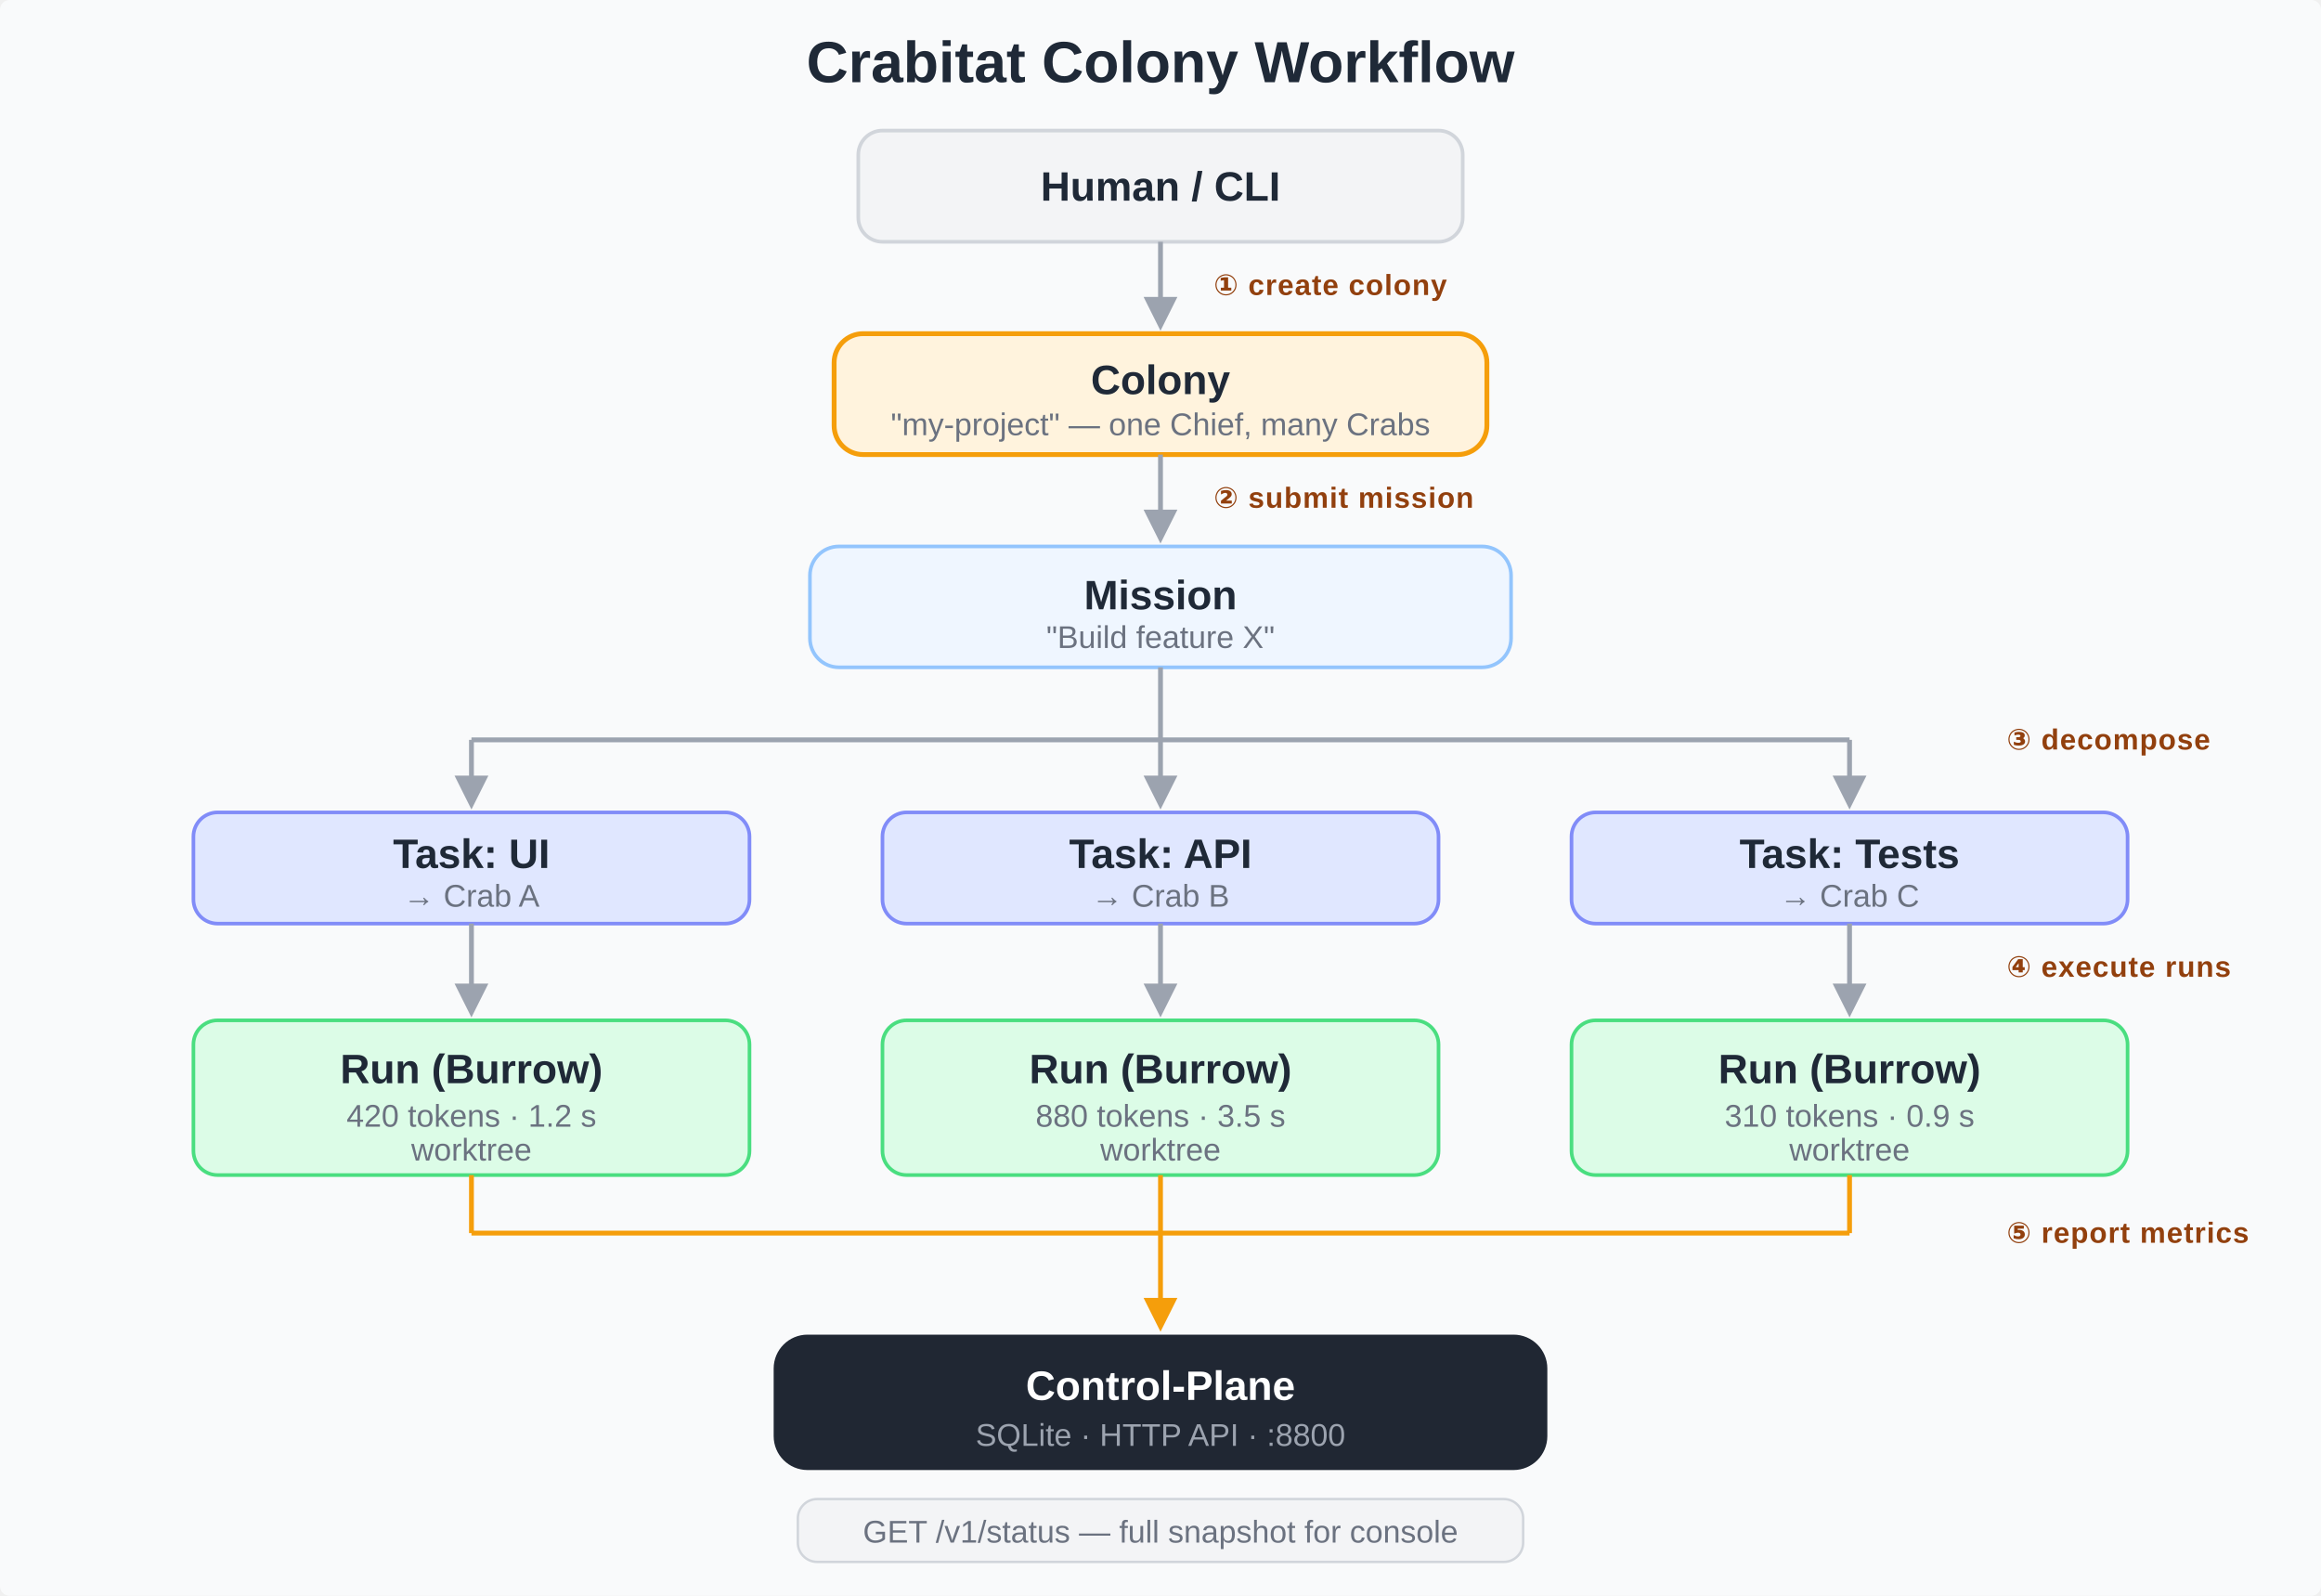
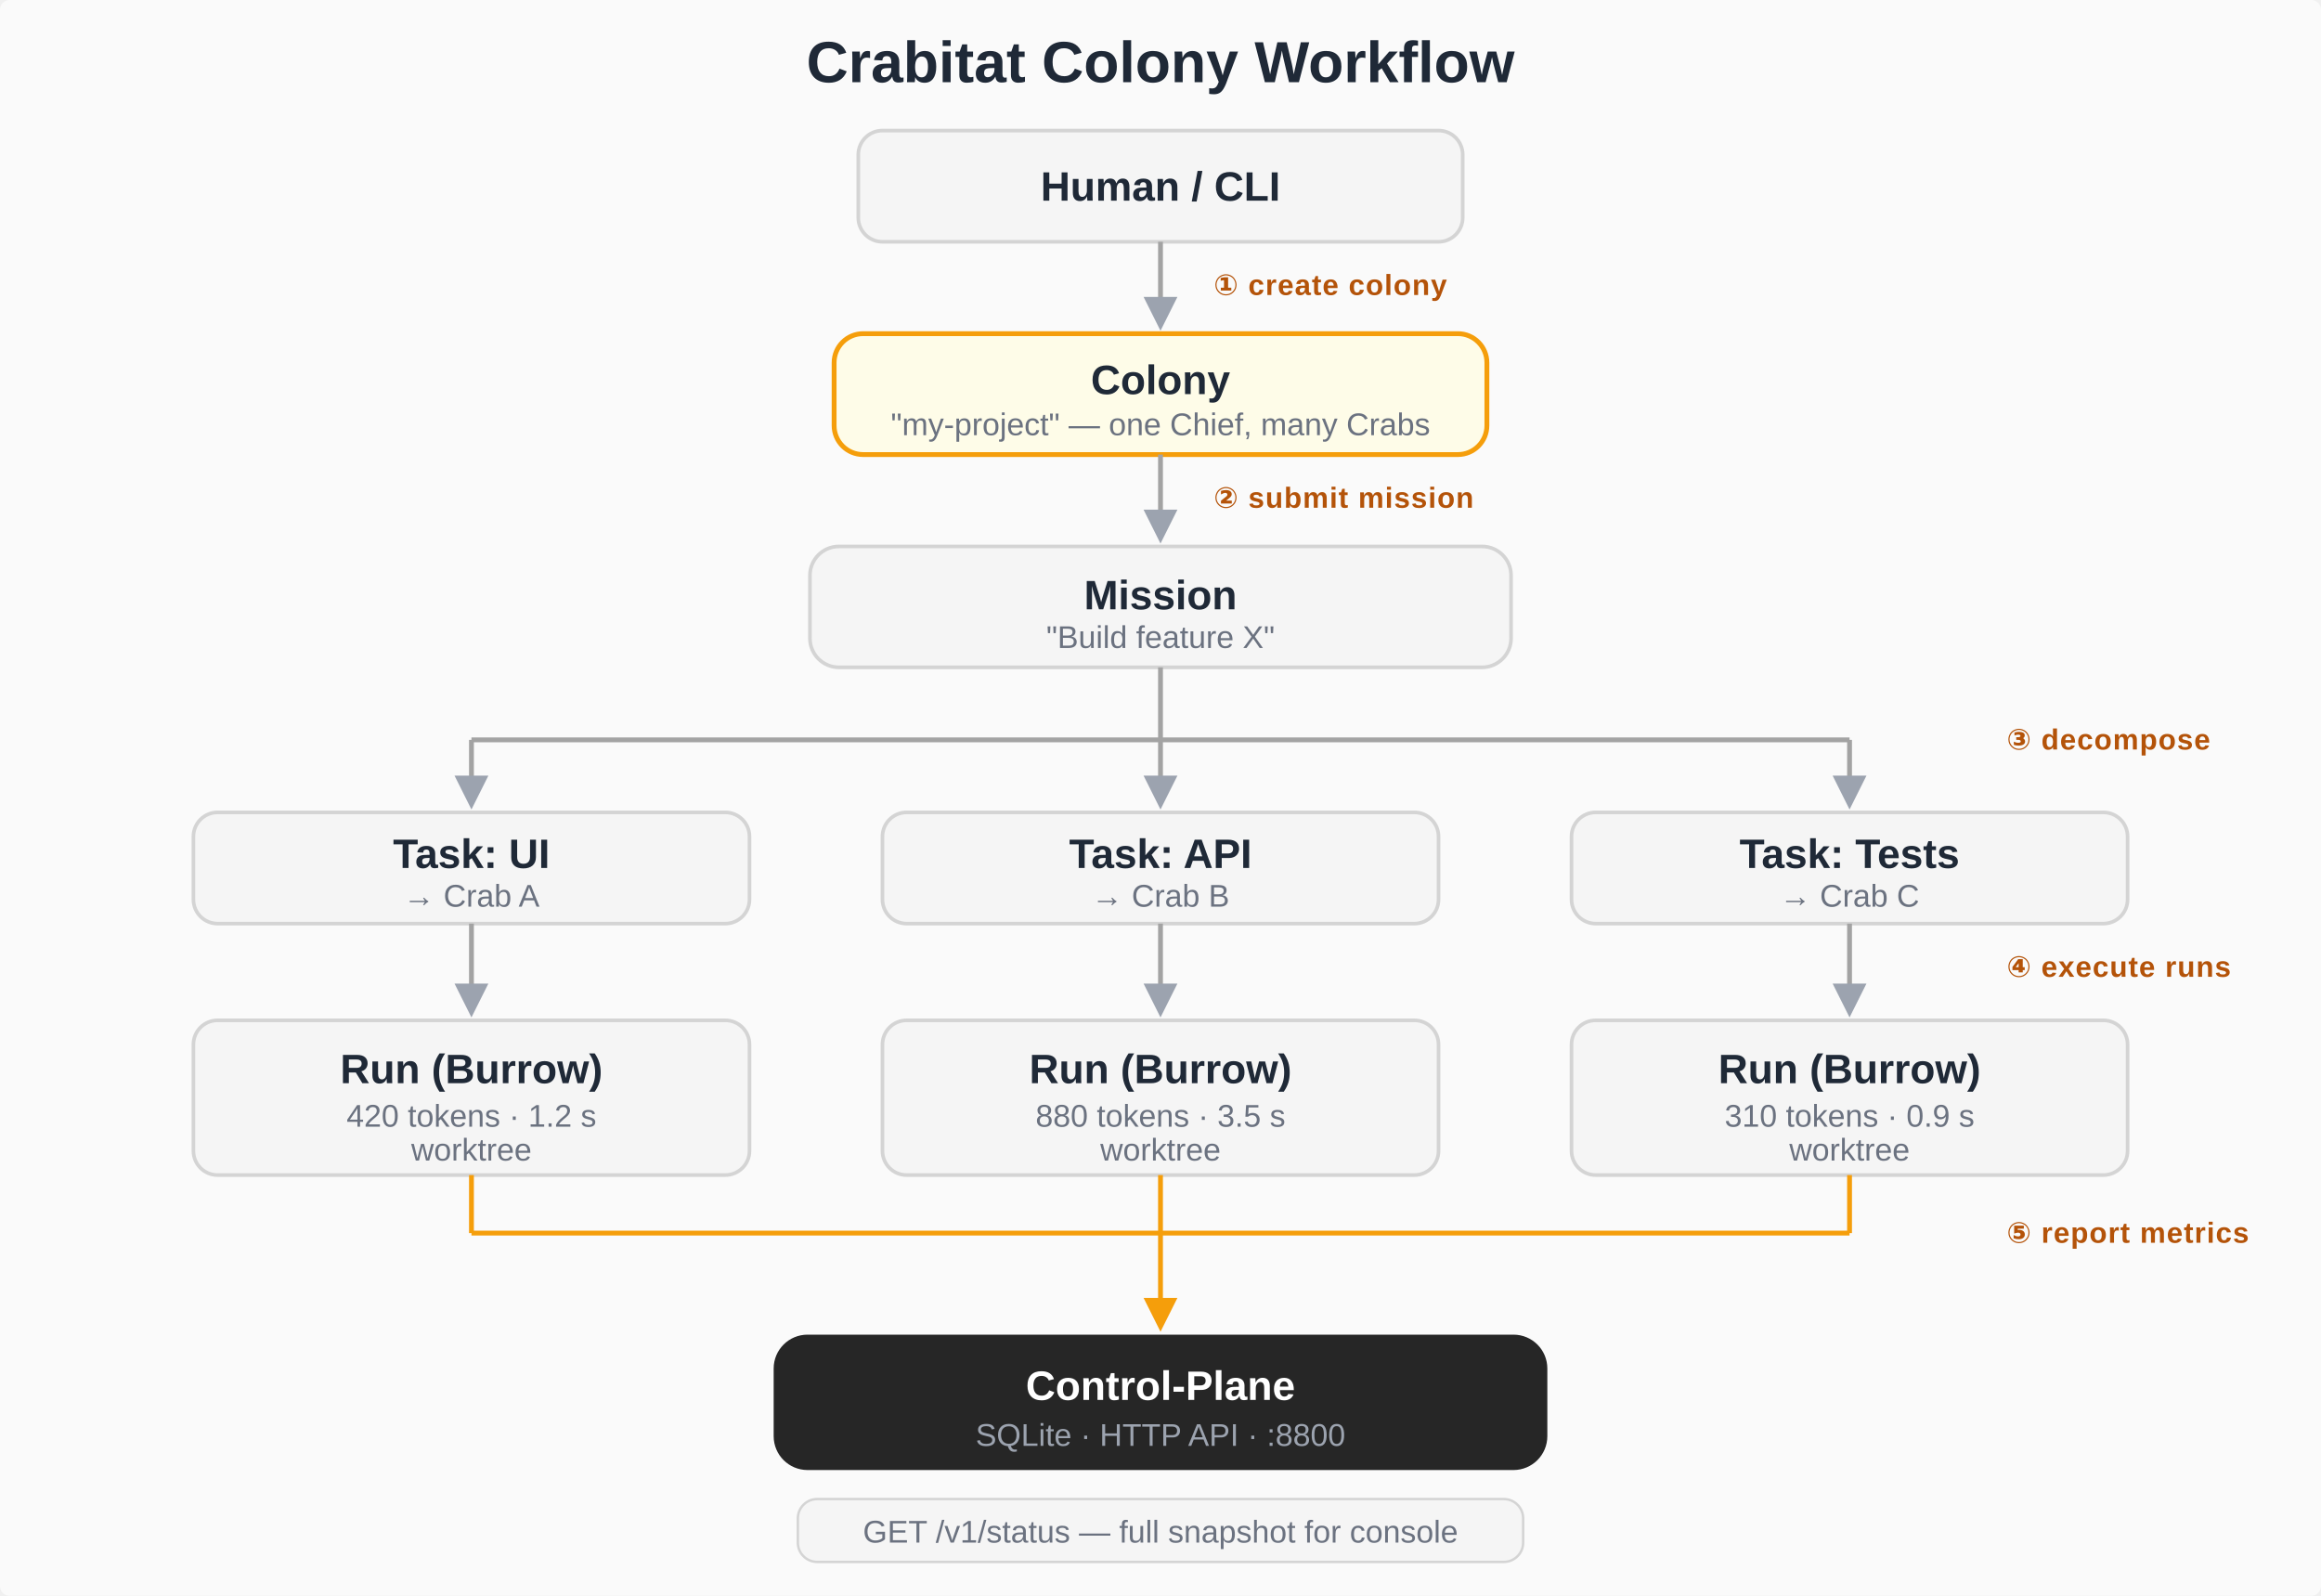
<svg xmlns="http://www.w3.org/2000/svg" viewBox="0 0 960 660" role="img" aria-labelledby="wf-title wf-desc">
  <defs>
    <style>
      .wf-title { font-family: "Helvetica Neue", Arial, sans-serif; fill: #1f2937; font-size: 24px; font-weight: 700; }
      .wf-label { font-family: "Helvetica Neue", Arial, sans-serif; fill: #1f2937; font-size: 17px; font-weight: 600; }
      .wf-sub   { font-family: "Helvetica Neue", Arial, sans-serif; fill: #6b7280; font-size: 13px; }
-       .wf-step  { font-family: "Helvetica Neue", Arial, sans-serif; fill: #92400e; font-size: 12px; font-weight: 600; letter-spacing: 0.4px; }
+       .wf-step  { font-family: "Helvetica Neue", Arial, sans-serif; fill: #b45309; font-size: 12px; font-weight: 600; letter-spacing: 0.4px; }
      .wf-cp    { font-family: "Helvetica Neue", Arial, sans-serif; fill: #ffffff; font-size: 17px; font-weight: 600; }
      .wf-cpsub { font-family: "Helvetica Neue", Arial, sans-serif; fill: #9ca3af; font-size: 13px; }
    </style>
    <marker id="a" viewBox="0 0 10 10" refX="8" refY="5" markerWidth="7" markerHeight="7" orient="auto-start-reverse">
      <path d="M0 0L10 5L0 10z" fill="#9ca3af" />
    </marker>
    <marker id="b" viewBox="0 0 10 10" refX="8" refY="5" markerWidth="7" markerHeight="7" orient="auto-start-reverse">
      <path d="M0 0L10 5L0 10z" fill="#f59e0b" />
    </marker>
  </defs>
-   <rect width="960" height="660" fill="#f9fafb" rx="4" />
+   <rect width="960" height="660" fill="#fafafa" rx="4" />
  <text x="480" y="34" text-anchor="middle" class="wf-title">Crabitat Colony Workflow</text>
-   <rect x="355" y="54" width="250" height="46" rx="10" fill="#f3f4f6" stroke="#d1d5db" stroke-width="1.5" />
+   <rect x="355" y="54" width="250" height="46" rx="10" fill="#f5f5f5" stroke="#d4d4d4" stroke-width="1.5" />
  <text x="480" y="83" text-anchor="middle" class="wf-label">Human / CLI</text>
-   <line x1="480" y1="100" x2="480" y2="134" stroke="#9ca3af" stroke-width="2" marker-end="url(#a)" />
+   <line x1="480" y1="100" x2="480" y2="134" stroke="#a3a3a3" stroke-width="2" marker-end="url(#a)" />
  <text x="502" y="122" class="wf-step">① create colony</text>
-   <rect x="345" y="138" width="270" height="50" rx="12" fill="#fff3dd" stroke="#f59e0b" stroke-width="2" />
+   <rect x="345" y="138" width="270" height="50" rx="12" fill="#fefce8" stroke="#f59e0b" stroke-width="2" />
  <text x="480" y="163" text-anchor="middle" class="wf-label" fill="#92400e">Colony</text>
-   <text x="480" y="180" text-anchor="middle" class="wf-sub" fill="#b45309">"my-project" — one Chief, many Crabs</text>
-   <line x1="480" y1="188" x2="480" y2="222" stroke="#9ca3af" stroke-width="2" marker-end="url(#a)" />
+   <text x="480" y="180" text-anchor="middle" class="wf-sub" fill="#78716c">"my-project" — one Chief, many Crabs</text>
+   <line x1="480" y1="188" x2="480" y2="222" stroke="#a3a3a3" stroke-width="2" marker-end="url(#a)" />
  <text x="502" y="210" class="wf-step">② submit mission</text>
-   <rect x="335" y="226" width="290" height="50" rx="12" fill="#eff6ff" stroke="#93c5fd" stroke-width="1.5" />
-   <text x="480" y="252" text-anchor="middle" class="wf-label" fill="#1e40af">Mission</text>
-   <text x="480" y="268" text-anchor="middle" class="wf-sub" fill="#3b82f6">"Build feature X"</text>
-   <line x1="480" y1="276" x2="480" y2="306" stroke="#9ca3af" stroke-width="2" />
-   <line x1="195" y1="306" x2="765" y2="306" stroke="#9ca3af" stroke-width="2" />
-   <line x1="195" y1="306" x2="195" y2="332" stroke="#9ca3af" stroke-width="2" marker-end="url(#a)" />
-   <line x1="480" y1="306" x2="480" y2="332" stroke="#9ca3af" stroke-width="2" marker-end="url(#a)" />
-   <line x1="765" y1="306" x2="765" y2="332" stroke="#9ca3af" stroke-width="2" marker-end="url(#a)" />
+   <rect x="335" y="226" width="290" height="50" rx="12" fill="#f5f5f5" stroke="#d4d4d4" stroke-width="1.5" />
+   <text x="480" y="252" text-anchor="middle" class="wf-label">Mission</text>
+   <text x="480" y="268" text-anchor="middle" class="wf-sub">"Build feature X"</text>
+   <line x1="480" y1="276" x2="480" y2="306" stroke="#a3a3a3" stroke-width="2" />
+   <line x1="195" y1="306" x2="765" y2="306" stroke="#a3a3a3" stroke-width="2" />
+   <line x1="195" y1="306" x2="195" y2="332" stroke="#a3a3a3" stroke-width="2" marker-end="url(#a)" />
+   <line x1="480" y1="306" x2="480" y2="332" stroke="#a3a3a3" stroke-width="2" marker-end="url(#a)" />
+   <line x1="765" y1="306" x2="765" y2="332" stroke="#a3a3a3" stroke-width="2" marker-end="url(#a)" />
  <text x="830" y="310" class="wf-step">③ decompose</text>
-   <rect x="80" y="336" width="230" height="46" rx="10" fill="#e0e7ff" stroke="#818cf8" stroke-width="1.5" />
-   <text x="195" y="359" text-anchor="middle" class="wf-label" fill="#3730a3">Task: UI</text>
-   <text x="195" y="375" text-anchor="middle" class="wf-sub" fill="#6366f1">→ Crab A</text>
-   <rect x="365" y="336" width="230" height="46" rx="10" fill="#e0e7ff" stroke="#818cf8" stroke-width="1.5" />
-   <text x="480" y="359" text-anchor="middle" class="wf-label" fill="#3730a3">Task: API</text>
-   <text x="480" y="375" text-anchor="middle" class="wf-sub" fill="#6366f1">→ Crab B</text>
-   <rect x="650" y="336" width="230" height="46" rx="10" fill="#e0e7ff" stroke="#818cf8" stroke-width="1.5" />
-   <text x="765" y="359" text-anchor="middle" class="wf-label" fill="#3730a3">Task: Tests</text>
-   <text x="765" y="375" text-anchor="middle" class="wf-sub" fill="#6366f1">→ Crab C</text>
-   <line x1="195" y1="382" x2="195" y2="418" stroke="#9ca3af" stroke-width="2" marker-end="url(#a)" />
-   <line x1="480" y1="382" x2="480" y2="418" stroke="#9ca3af" stroke-width="2" marker-end="url(#a)" />
-   <line x1="765" y1="382" x2="765" y2="418" stroke="#9ca3af" stroke-width="2" marker-end="url(#a)" />
+   <rect x="80" y="336" width="230" height="46" rx="10" fill="#f5f5f5" stroke="#d4d4d4" stroke-width="1.5" />
+   <text x="195" y="359" text-anchor="middle" class="wf-label">Task: UI</text>
+   <text x="195" y="375" text-anchor="middle" class="wf-sub">→ Crab A</text>
+   <rect x="365" y="336" width="230" height="46" rx="10" fill="#f5f5f5" stroke="#d4d4d4" stroke-width="1.5" />
+   <text x="480" y="359" text-anchor="middle" class="wf-label">Task: API</text>
+   <text x="480" y="375" text-anchor="middle" class="wf-sub">→ Crab B</text>
+   <rect x="650" y="336" width="230" height="46" rx="10" fill="#f5f5f5" stroke="#d4d4d4" stroke-width="1.5" />
+   <text x="765" y="359" text-anchor="middle" class="wf-label">Task: Tests</text>
+   <text x="765" y="375" text-anchor="middle" class="wf-sub">→ Crab C</text>
+   <line x1="195" y1="382" x2="195" y2="418" stroke="#a3a3a3" stroke-width="2" marker-end="url(#a)" />
+   <line x1="480" y1="382" x2="480" y2="418" stroke="#a3a3a3" stroke-width="2" marker-end="url(#a)" />
+   <line x1="765" y1="382" x2="765" y2="418" stroke="#a3a3a3" stroke-width="2" marker-end="url(#a)" />
  <text x="830" y="404" class="wf-step">④ execute runs</text>
-   <rect x="80" y="422" width="230" height="64" rx="10" fill="#dcfce7" stroke="#4ade80" stroke-width="1.5" />
-   <text x="195" y="448" text-anchor="middle" class="wf-label" fill="#166534">Run (Burrow)</text>
-   <text x="195" y="466" text-anchor="middle" class="wf-sub" fill="#16a34a">420 tokens · 1.2 s</text>
-   <text x="195" y="480" text-anchor="middle" class="wf-sub" fill="#16a34a">worktree</text>
-   <rect x="365" y="422" width="230" height="64" rx="10" fill="#dcfce7" stroke="#4ade80" stroke-width="1.5" />
-   <text x="480" y="448" text-anchor="middle" class="wf-label" fill="#166534">Run (Burrow)</text>
-   <text x="480" y="466" text-anchor="middle" class="wf-sub" fill="#16a34a">880 tokens · 3.5 s</text>
-   <text x="480" y="480" text-anchor="middle" class="wf-sub" fill="#16a34a">worktree</text>
-   <rect x="650" y="422" width="230" height="64" rx="10" fill="#dcfce7" stroke="#4ade80" stroke-width="1.5" />
-   <text x="765" y="448" text-anchor="middle" class="wf-label" fill="#166534">Run (Burrow)</text>
-   <text x="765" y="466" text-anchor="middle" class="wf-sub" fill="#16a34a">310 tokens · 0.9 s</text>
-   <text x="765" y="480" text-anchor="middle" class="wf-sub" fill="#16a34a">worktree</text>
+   <rect x="80" y="422" width="230" height="64" rx="10" fill="#f5f5f5" stroke="#d4d4d4" stroke-width="1.5" />
+   <text x="195" y="448" text-anchor="middle" class="wf-label">Run (Burrow)</text>
+   <text x="195" y="466" text-anchor="middle" class="wf-sub">420 tokens · 1.2 s</text>
+   <text x="195" y="480" text-anchor="middle" class="wf-sub">worktree</text>
+   <rect x="365" y="422" width="230" height="64" rx="10" fill="#f5f5f5" stroke="#d4d4d4" stroke-width="1.5" />
+   <text x="480" y="448" text-anchor="middle" class="wf-label">Run (Burrow)</text>
+   <text x="480" y="466" text-anchor="middle" class="wf-sub">880 tokens · 3.5 s</text>
+   <text x="480" y="480" text-anchor="middle" class="wf-sub">worktree</text>
+   <rect x="650" y="422" width="230" height="64" rx="10" fill="#f5f5f5" stroke="#d4d4d4" stroke-width="1.5" />
+   <text x="765" y="448" text-anchor="middle" class="wf-label">Run (Burrow)</text>
+   <text x="765" y="466" text-anchor="middle" class="wf-sub">310 tokens · 0.9 s</text>
+   <text x="765" y="480" text-anchor="middle" class="wf-sub">worktree</text>
  <line x1="195" y1="486" x2="195" y2="510" stroke="#f59e0b" stroke-width="2" />
  <line x1="480" y1="486" x2="480" y2="510" stroke="#f59e0b" stroke-width="2" />
  <line x1="765" y1="486" x2="765" y2="510" stroke="#f59e0b" stroke-width="2" />
  <line x1="195" y1="510" x2="765" y2="510" stroke="#f59e0b" stroke-width="2" />
  <line x1="480" y1="510" x2="480" y2="548" stroke="#f59e0b" stroke-width="2" marker-end="url(#b)" />
  <text x="830" y="514" class="wf-step">⑤ report metrics</text>
-   <rect x="320" y="552" width="320" height="56" rx="14" fill="#202733" />
+   <rect x="320" y="552" width="320" height="56" rx="14" fill="#262626" />
  <text x="480" y="579" text-anchor="middle" class="wf-cp">Control-Plane</text>
  <text x="480" y="598" text-anchor="middle" class="wf-cpsub">SQLite · HTTP API · :8800</text>
-   <rect x="330" y="620" width="300" height="26" rx="8" fill="#f3f4f6" stroke="#d1d5db" stroke-width="1" />
-   <text x="480" y="638" text-anchor="middle" class="wf-sub" fill="#4b5563">GET /v1/status — full snapshot for console</text>
+   <rect x="330" y="620" width="300" height="26" rx="8" fill="#f5f5f5" stroke="#d4d4d4" stroke-width="1" />
+   <text x="480" y="638" text-anchor="middle" class="wf-sub">GET /v1/status — full snapshot for console</text>
</svg>
